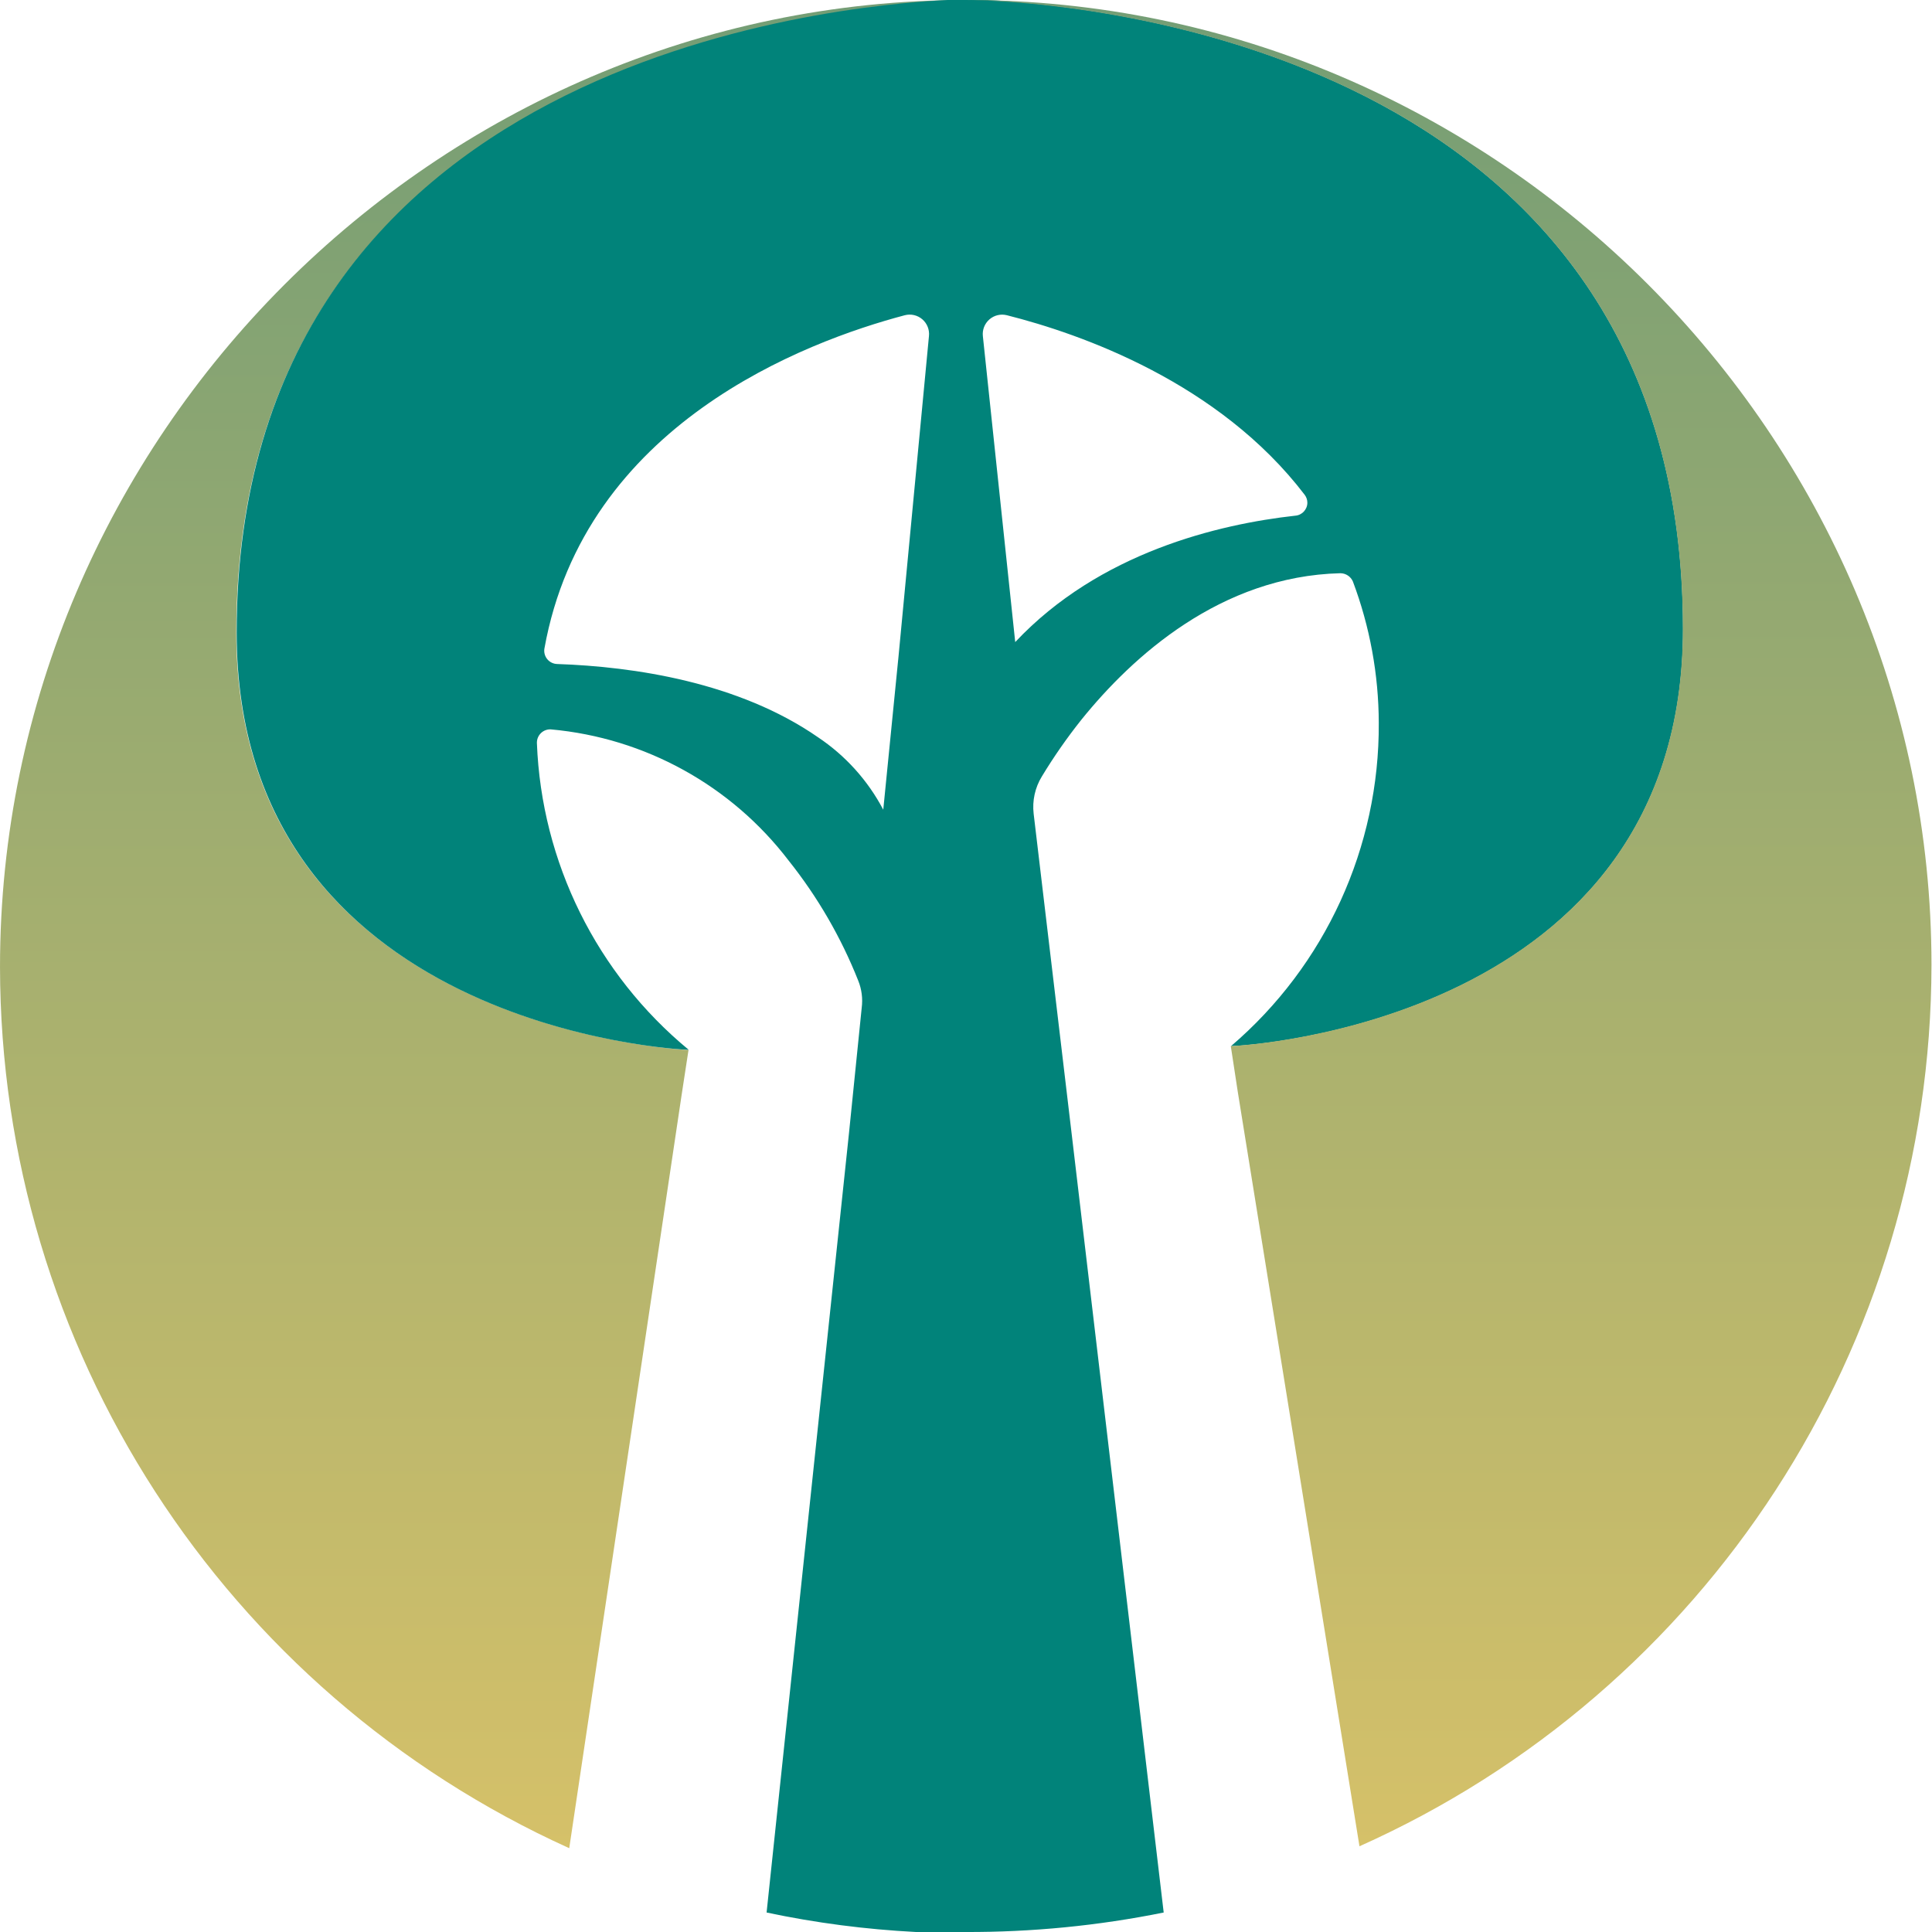
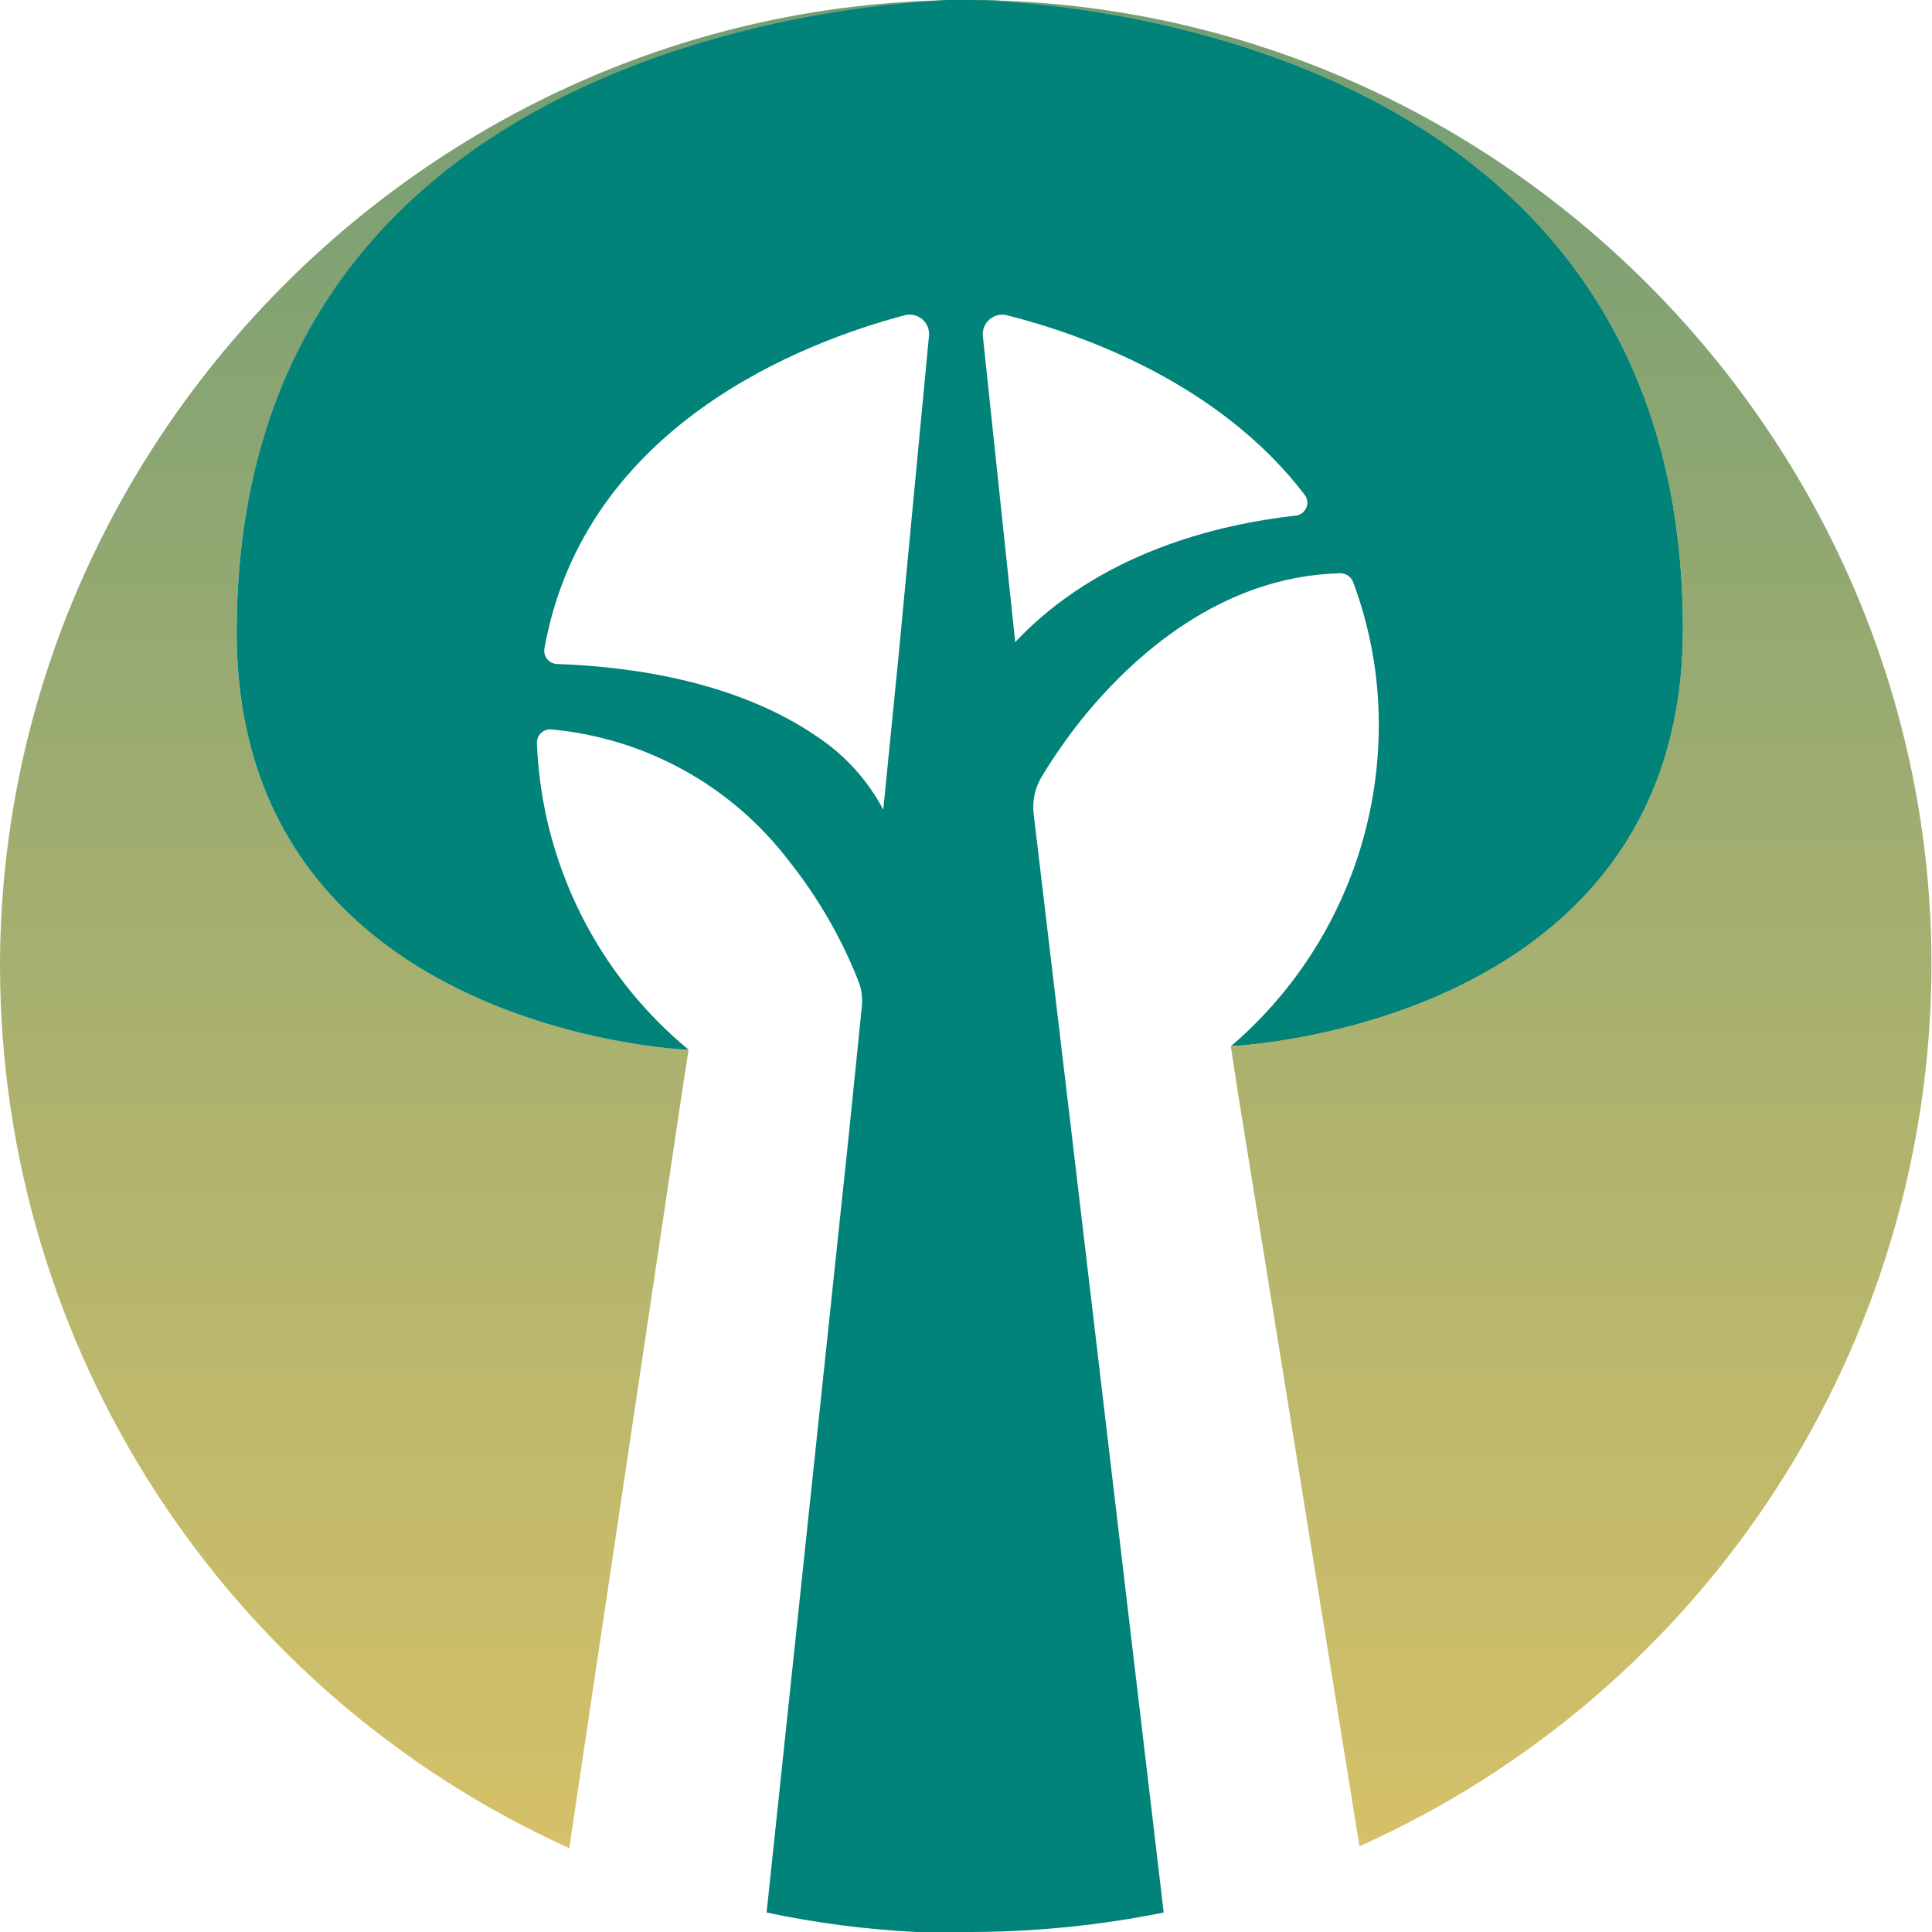
<svg xmlns="http://www.w3.org/2000/svg" fill-rule="evenodd" stroke-linejoin="round" stroke-miterlimit="2" clip-rule="evenodd" viewBox="0 0 800 800">
-   <path fill="url(#_Linear1)" fill-rule="nonzero" d="M70.56 60.39l-.4 2.61-6.46 43.3a55.7 55.7 0 0 1-32.74-50.69C30.96 25.13 56.03.03 86.5 0c.32 0-41.95 0-41.95 36.38 0 22.68 25.44 23.98 26 24.01z" transform="translate(-222.89) scale(7.1994)" />
-   <path fill="#01837a" fill-rule="nonzero" d="M509.72 433.19c4.4 0 187.19-9.58 187.19-172.79C696.9 25.77 458.83 2.52 408.93 0h-16.56C345.87 2.3 98 24.55 98 261.91 98 425.2 280.71 434.7 285.18 434.7a173.31 173.31 0 0 1-62.86-127v-.22a5.5 5.5 0 0 1 5.76-5.46 139.65 139.65 0 0 1 98.5 54.35 195.28 195.28 0 0 1 28.79 49.68 22.37 22.37 0 0 1 1.44 11.3l-5.26 51.84-34.12 322.74c20.37 4.32 41.05 7 61.84 8.07h20.38c27.6.1 55.15-2.6 82.21-8.07l-38.23-323.46-15.62-131.54a24.2 24.2 0 0 1 3.39-15.4 223.39 223.39 0 0 1 16.41-23.55c21.02-26.06 57.6-59.4 107.2-60.62a5.7 5.7 0 0 1 5.18 3.39 167.67 167.67 0 0 1 10.73 58.6 174.75 174.75 0 0 1-61.2 133.84zm-137.8-160.04l-5.6 56.3-.58 5.83a81.97 81.97 0 0 0-27.07-30.03c-32.83-22.75-76.1-29.22-108-30.3a5.5 5.5 0 0 1-5.25-6.34c16.63-92.87 107.92-127.14 149.24-138.08a8.03 8.03 0 0 1 10 8.64l-12.73 133.98zm164.44-59.62c-31.75 3.53-81.06 15.2-115.98 52.34l-13.39-126.63a8.03 8.03 0 0 1 9.94-8.71c30.8 7.77 87.83 27.86 123.32 74.37.7.93 1.1 2.08 1.1 3.25 0 2.8-2.2 5.17-4.99 5.38z" />
-   <path fill="url(#_Linear2)" fill-rule="nonzero" d="M101.75 60.17l.4 2.62 7 43.4a55.59 55.59 0 0 0 32.9-50.69C142.05 25.05 117 0 86.55 0h-.04c-.01 0 41.24-.22 41.24 36.16 0 22.68-25.39 23.98-26 24.01z" transform="translate(-222.89) scale(7.1994)" />
+   <path fill="url(#_Linear1)" fill-rule="nonzero" d="M70.56 60.39l-.4 2.61-6.46 43.3a55.78 55.78 0 0 1-32.74-50.69C30.96 25.13 56.03.03 86.5 0c.32 0-41.93 0-41.93 36.38 0 22.68 25.42 23.98 25.98 24.01h.01z" transform="translate(-222.89) scale(7.1994)" />
+   <path fill="#01837a" fill-rule="nonzero" d="M509.72 433.19c4.4 0 187.19-9.58 187.19-172.79C696.9 25.77 458.83 2.52 408.93 0h-16.56C345.87 2.3 98 24.55 98 261.91 98 425.2 280.71 434.7 285.18 434.7a173.4 173.4 0 0 1-62.86-127v-.22a5.53 5.53 0 0 1 5.76-5.46 139.71 139.71 0 0 1 98.5 54.35c12 15.05 21.7 31.8 28.79 49.68a22.37 22.37 0 0 1 1.44 11.3l-5.26 51.84-34.12 322.74c20.37 4.32 41.05 7 61.84 8.07h20.38c27.6.1 55.15-2.6 82.21-8.07l-38.23-323.46-15.62-131.54a24.2 24.2 0 0 1 3.39-15.4 223.3 223.3 0 0 1 16.41-23.55c21.02-26.06 57.6-59.4 107.2-60.62a5.7 5.7 0 0 1 5.18 3.39 167.67 167.67 0 0 1 10.73 58.6 174.84 174.84 0 0 1-61.2 133.84zm-137.8-160.04l-5.6 56.3-.58 5.83a81.98 81.98 0 0 0-27.07-30.03c-32.83-22.75-76.1-29.22-108-30.3a5.52 5.52 0 0 1-5.25-6.34c16.63-92.87 107.92-127.14 149.24-138.08a8.03 8.03 0 0 1 10 8.64l-12.73 133.98h-.01zm164.44-59.62c-31.75 3.53-81.06 15.2-115.98 52.34l-13.39-126.63a8.07 8.07 0 0 1 9.94-8.71c30.8 7.77 87.83 27.86 123.32 74.37.7.93 1.1 2.08 1.1 3.25 0 2.8-2.2 5.17-4.99 5.38z" />
+   <path fill="url(#_Linear2)" fill-rule="nonzero" d="M101.75 60.17l.4 2.62 7 43.4a55.67 55.67 0 0 0 32.9-50.69C142.05 25.05 117 0 86.55 0h-.04c-.01 0 41.24-.22 41.24 36.16 0 22.68-25.39 23.98-26 24.01z" transform="translate(-222.89) scale(7.1994)" />
  <defs>
    <linearGradient id="_Linear1" x2="1" gradientTransform="rotate(-90 82.51 23.8) scale(106.31)" gradientUnits="userSpaceOnUse">
      <stop offset="0" stop-color="#d6c169" />
      <stop offset="1" stop-color="#739d75" />
    </linearGradient>
    <linearGradient id="_Linear2" x2="1" gradientTransform="rotate(-90 110.25 -4.06) scale(106.19)" gradientUnits="userSpaceOnUse">
      <stop offset="0" stop-color="#d6c169" />
      <stop offset="1" stop-color="#739d75" />
    </linearGradient>
  </defs>
</svg>
